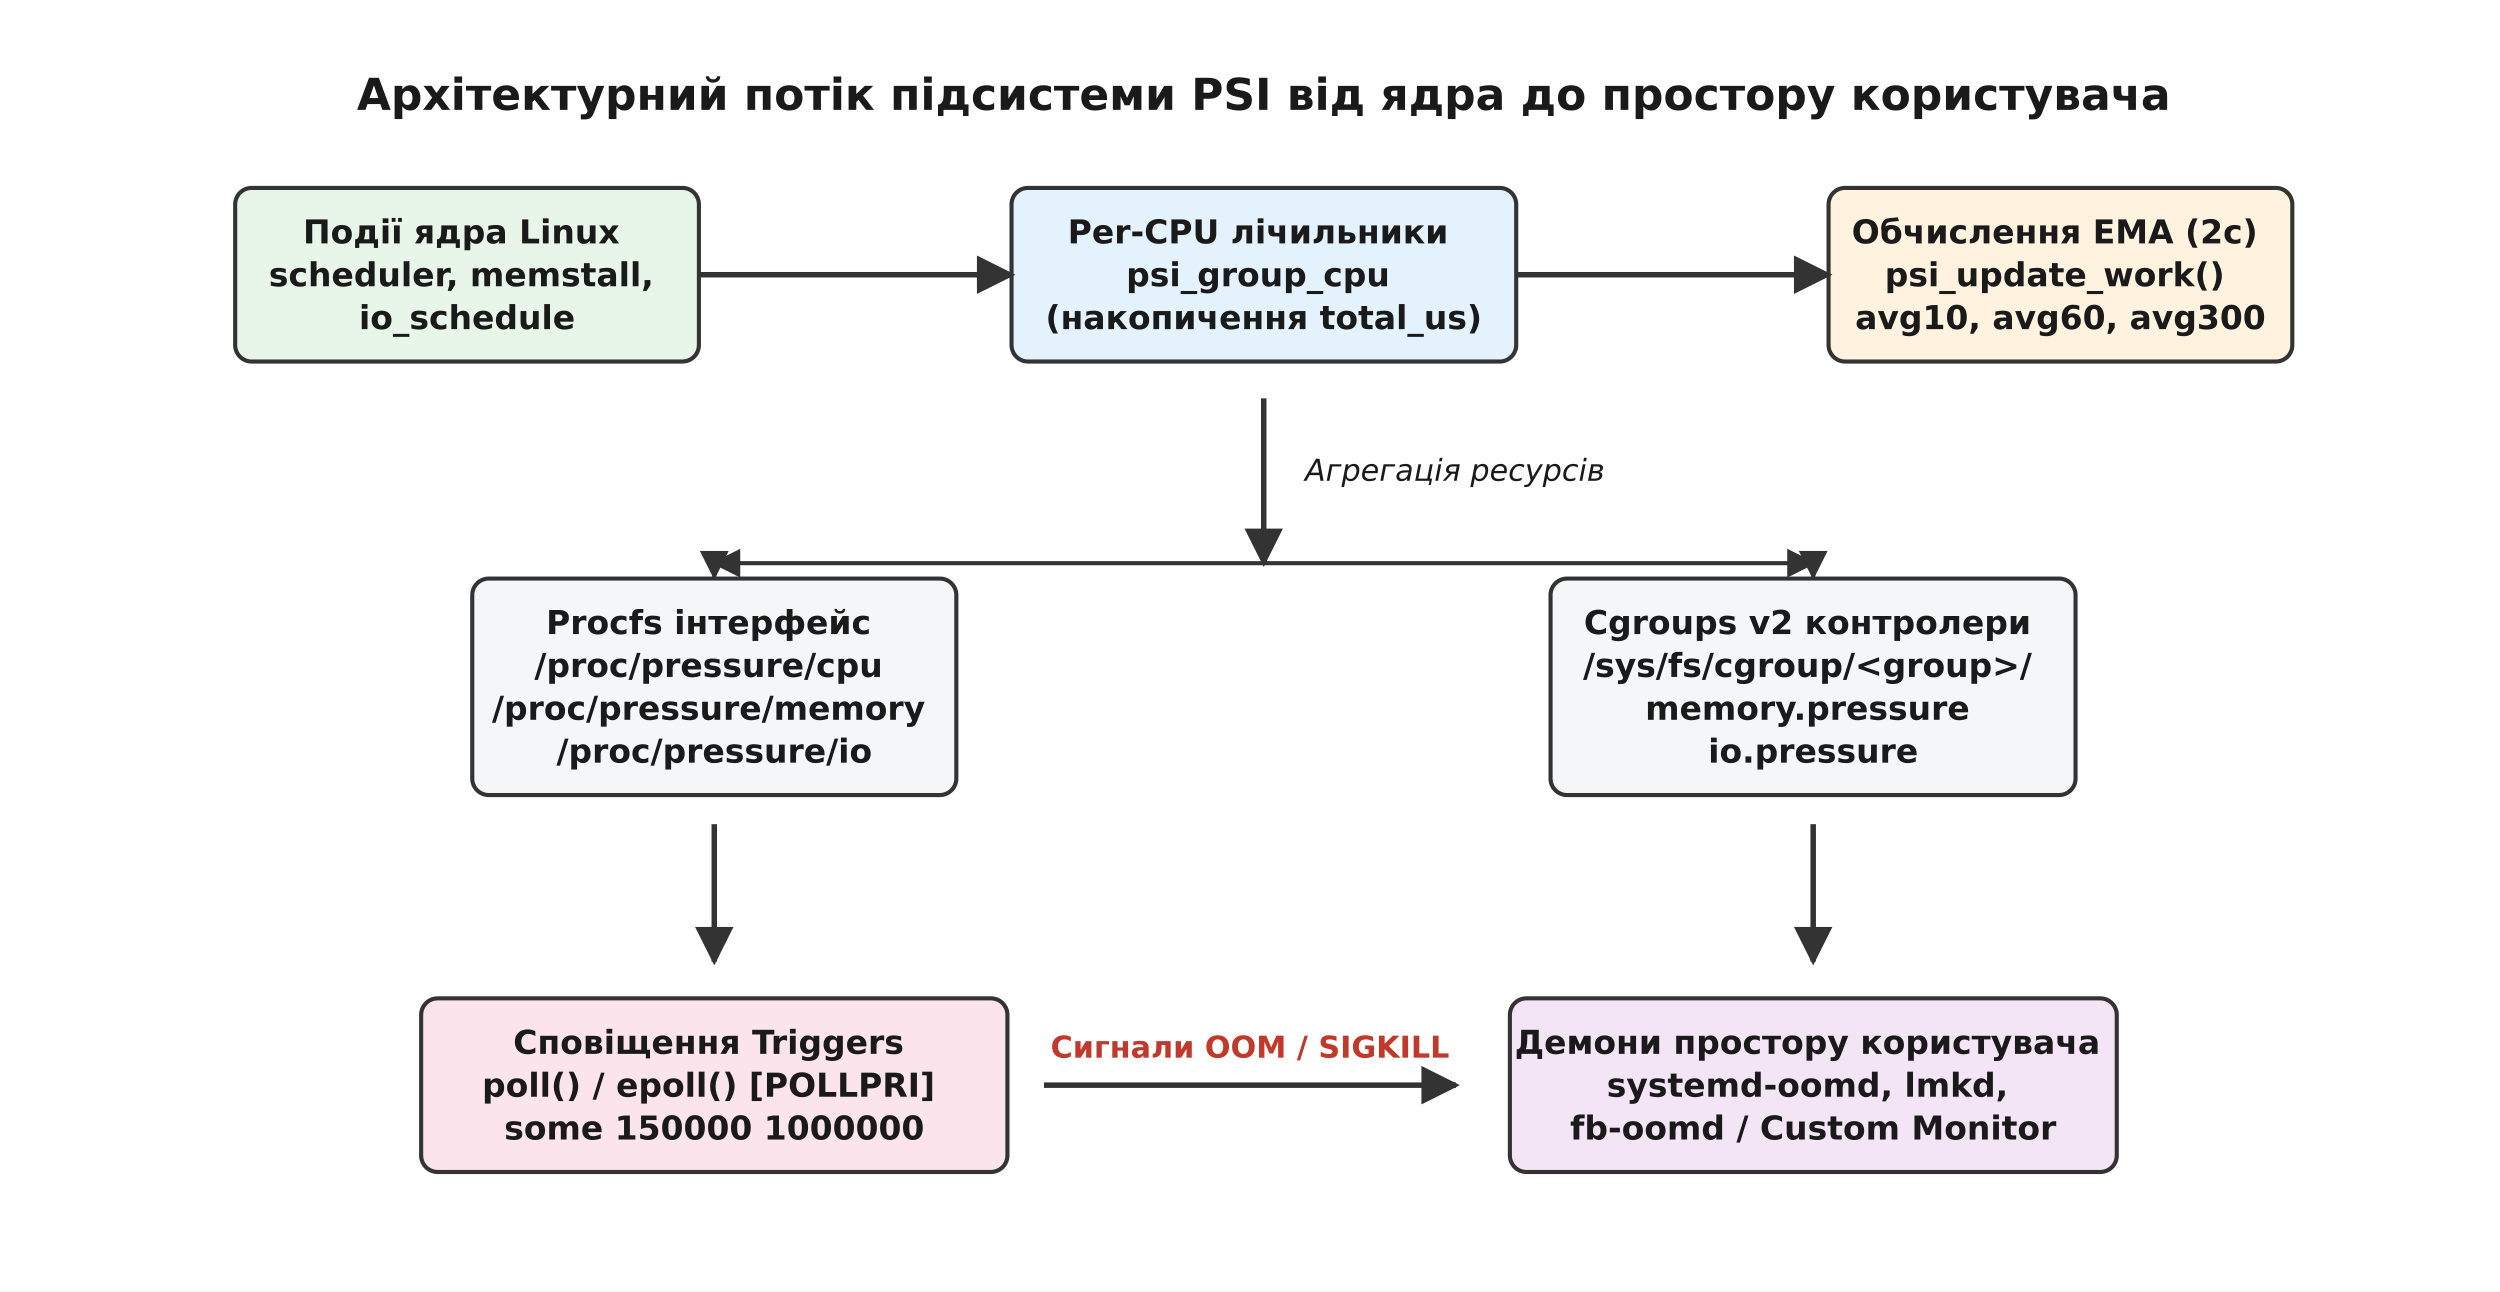
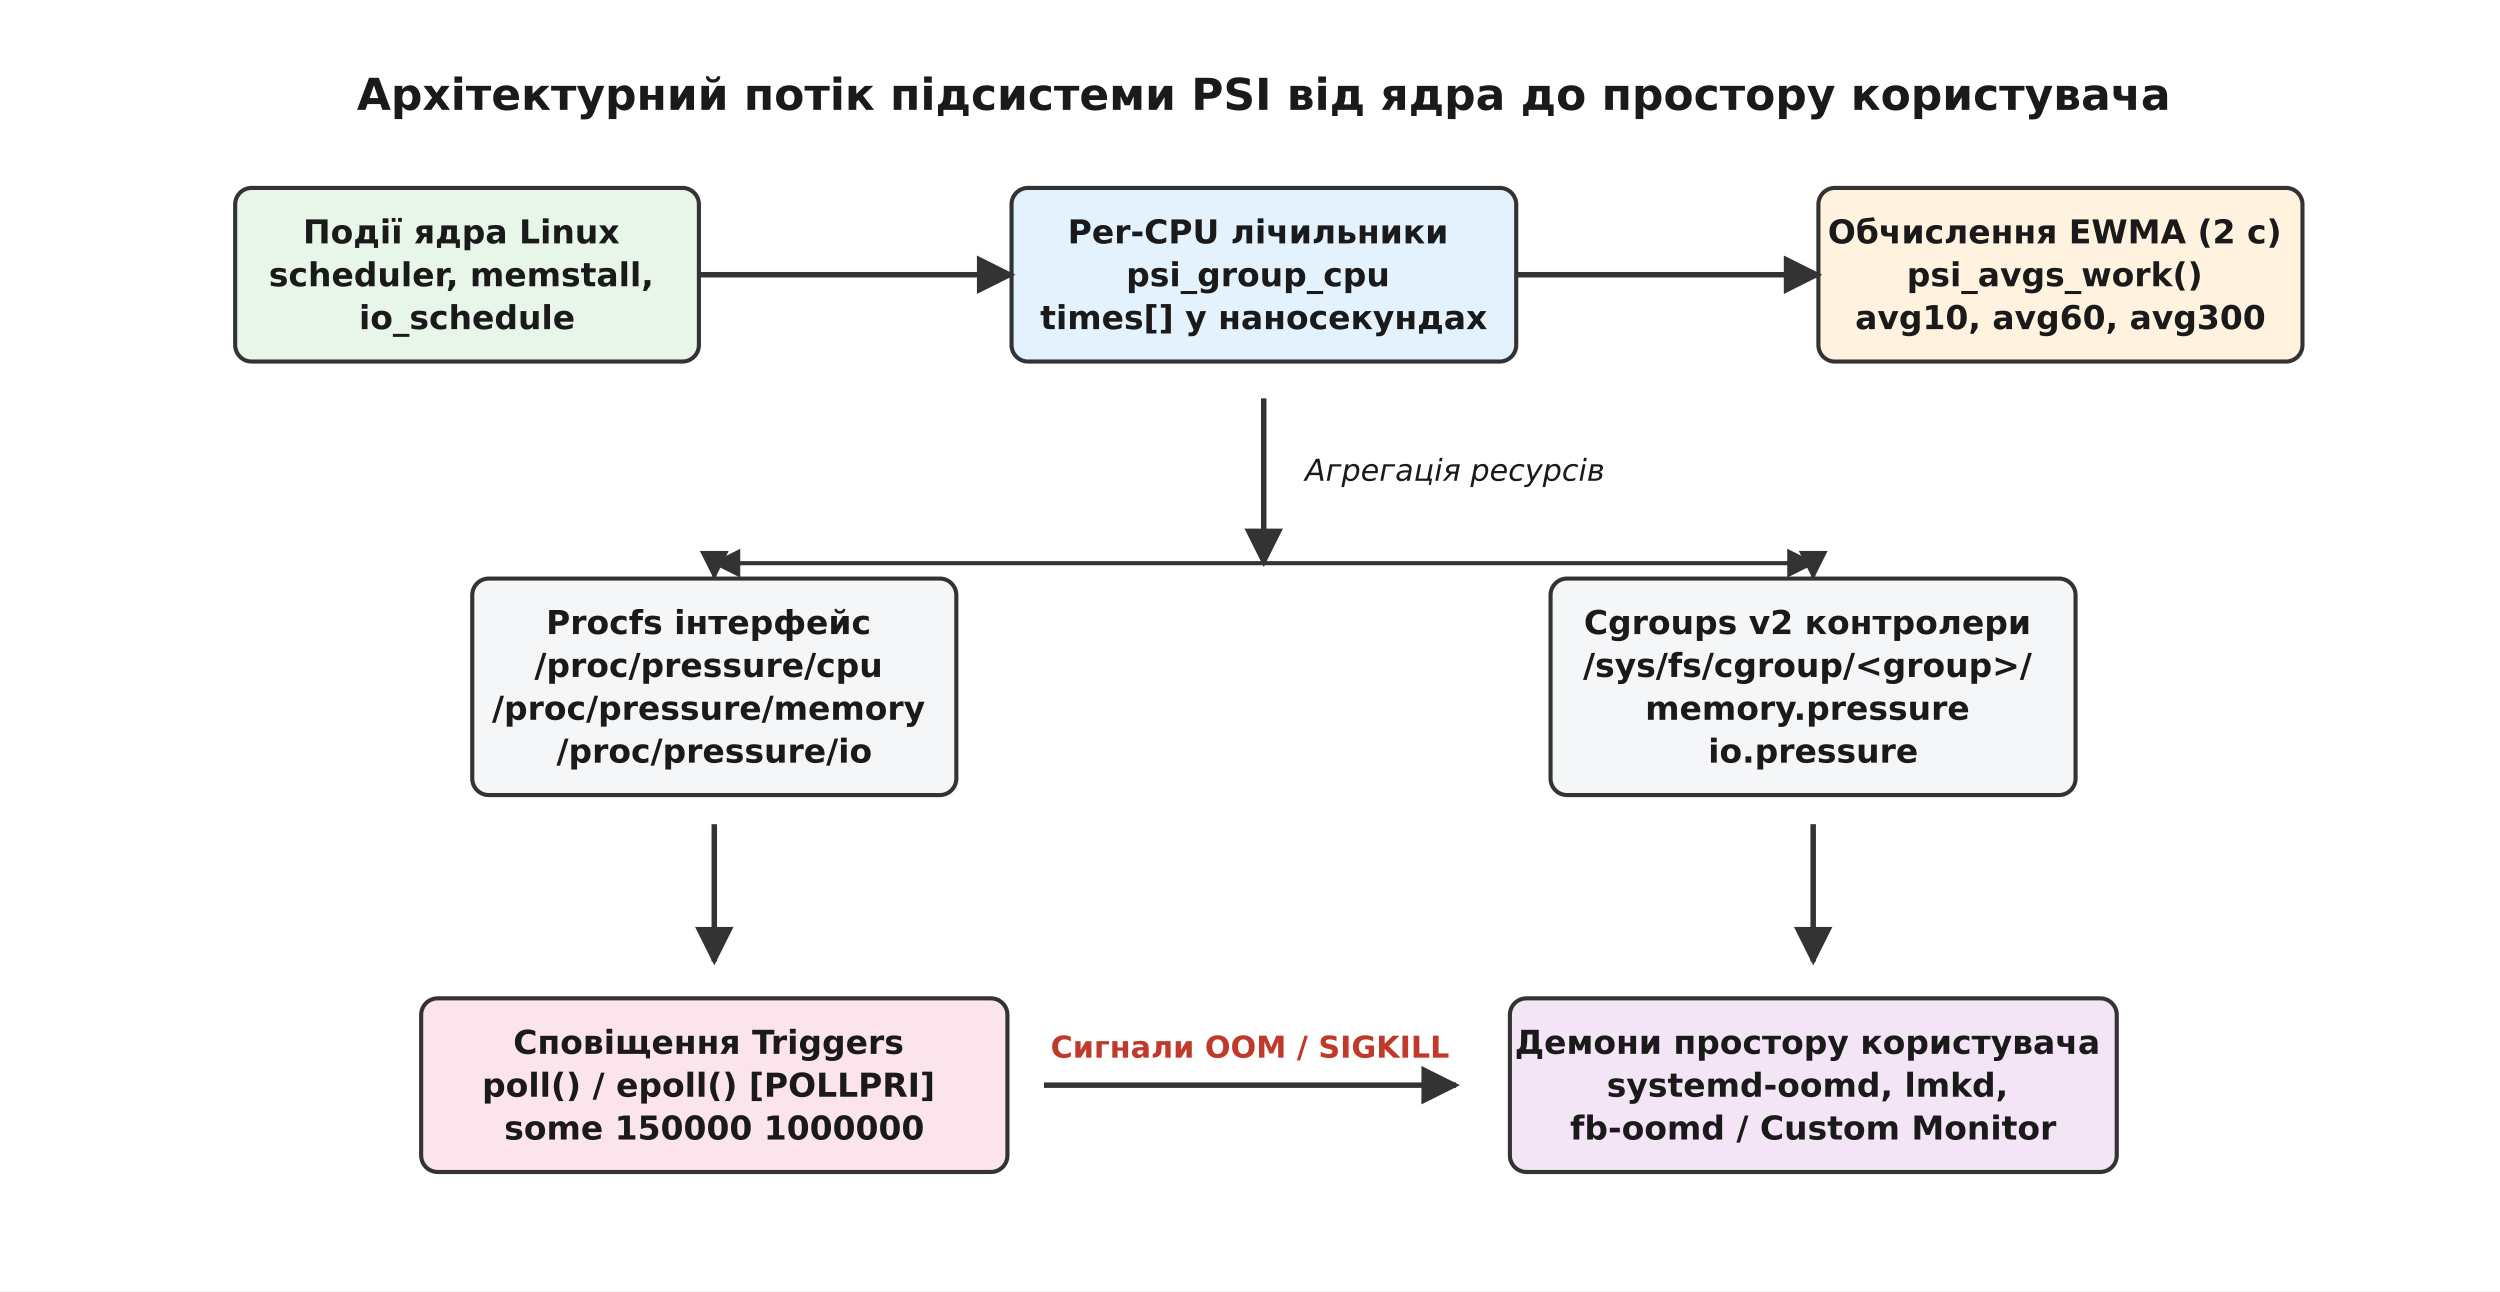
<svg xmlns="http://www.w3.org/2000/svg" viewBox="-10 -10 910 470" font-family="'Segoe UI', 'DejaVu Sans', Arial, sans-serif">
  <rect x="-10" y="-10" width="910" height="470" fill="#ffffff" />
  <defs>
    <marker id="arrow" viewBox="0 0 10 10" refX="9" refY="5" markerWidth="7" markerHeight="7" orient="auto-start-reverse">
      <path d="M0 0 L10 5 L0 10 z" fill="#333333" />
    </marker>
  </defs>
  <text x="450.0" y="30.0" font-family="'Segoe UI', 'DejaVu Sans', Arial, sans-serif" font-size="16" fill="#1a1a1a" text-anchor="middle" font-weight="700">Архітектурний потік підсистеми PSI від ядра до простору користувача</text>
  <rect x="75.6" y="58.4" width="168.8" height="63.2" rx="6" fill="#e8f5e9" stroke="#333333" stroke-width="1.5" />
  <text x="160.0" y="78.6" font-family="'Segoe UI', 'DejaVu Sans', Arial, sans-serif" font-size="12" fill="#1a1a1a" text-anchor="middle" font-weight="700">
    <tspan x="160.0" dy="0.0">Події ядра Linux</tspan>
    <tspan x="160.0" dy="15.6">scheduler, memstall,</tspan>
    <tspan x="160.0" dy="15.6">io_schedule</tspan>
  </text>
  <rect x="358.2" y="58.4" width="183.7" height="63.2" rx="6" fill="#e3f2fd" stroke="#333333" stroke-width="1.5" />
  <text x="450.0" y="78.6" font-family="'Segoe UI', 'DejaVu Sans', Arial, sans-serif" font-size="12" fill="#1a1a1a" text-anchor="middle" font-weight="700">
    <tspan x="450.0" dy="0.0">Per-CPU лічильники</tspan>
    <tspan x="450.0" dy="15.6">psi_group_cpu</tspan>
-     <tspan x="450.0" dy="15.6">(накопичення total_us)</tspan>
+     <tspan x="450.0" dy="15.6">times[] у наносекундах</tspan>
  </text>
  <line x1="244.4" y1="90.0" x2="358.2" y2="90.0" stroke="#333333" stroke-width="2.0" marker-end="url(#arrow)" />
-   <rect x="655.6" y="58.4" width="168.8" height="63.2" rx="6" fill="#fff3e0" stroke="#333333" stroke-width="1.5" />
+   <rect x="651.9" y="58.4" width="176.2" height="63.2" rx="6" fill="#fff3e0" stroke="#333333" stroke-width="1.5" />
  <text x="740.0" y="78.6" font-family="'Segoe UI', 'DejaVu Sans', Arial, sans-serif" font-size="12" fill="#1a1a1a" text-anchor="middle" font-weight="700">
-     <tspan x="740.0" dy="0.0">Обчислення EMA (2с)</tspan>
-     <tspan x="740.0" dy="15.6">psi_update_work()</tspan>
+     <tspan x="740.0" dy="0.0">Обчислення EWMA (2 с)</tspan>
+     <tspan x="740.0" dy="15.6">psi_avgs_work()</tspan>
    <tspan x="740.0" dy="15.6">avg10, avg60, avg300</tspan>
  </text>
-   <line x1="541.8" y1="90.0" x2="655.6" y2="90.0" stroke="#333333" stroke-width="2.0" marker-end="url(#arrow)" />
+   <line x1="541.8" y1="90.0" x2="651.9" y2="90.0" stroke="#333333" stroke-width="2.0" marker-end="url(#arrow)" />
  <line x1="450.0" y1="135.0" x2="450.0" y2="195.0" stroke="#333333" stroke-width="2.0" marker-end="url(#arrow)" />
  <text x="465.0" y="165.0" font-family="'Segoe UI', 'DejaVu Sans', Arial, sans-serif" font-size="11" fill="#1a1a1a" text-anchor="start" font-style="italic">Агрегація ресурсів</text>
  <rect x="161.9" y="200.6" width="176.2" height="78.8" rx="6" fill="#f4f6f8" stroke="#333333" stroke-width="1.5" />
  <text x="250.0" y="220.8" font-family="'Segoe UI', 'DejaVu Sans', Arial, sans-serif" font-size="12" fill="#1a1a1a" text-anchor="middle" font-weight="700">
    <tspan x="250.0" dy="0.0">Procfs інтерфейс</tspan>
    <tspan x="250.0" dy="15.6">/proc/pressure/cpu</tspan>
    <tspan x="250.0" dy="15.6">/proc/pressure/memory</tspan>
    <tspan x="250.0" dy="15.6">/proc/pressure/io</tspan>
  </text>
  <rect x="554.4" y="200.6" width="191.1" height="78.8" rx="6" fill="#f4f6f8" stroke="#333333" stroke-width="1.5" />
  <text x="650.0" y="220.8" font-family="'Segoe UI', 'DejaVu Sans', Arial, sans-serif" font-size="12" fill="#1a1a1a" text-anchor="middle" font-weight="700">
    <tspan x="650.0" dy="0.0">Cgroups v2 контролери</tspan>
    <tspan x="650.0" dy="15.6">/sys/fs/cgroup/&lt;group&gt;/</tspan>
    <tspan x="650.0" dy="15.6">memory.pressure</tspan>
    <tspan x="650.0" dy="15.6">io.pressure</tspan>
  </text>
  <line x1="450.0" y1="195.0" x2="250.0" y2="195.0" stroke="#333333" stroke-width="1.5" marker-end="url(#arrow)" />
  <line x1="250.0" y1="195.0" x2="250.0" y2="200.0" stroke="#333333" stroke-width="1.5" marker-end="url(#arrow)" />
  <line x1="450.0" y1="195.0" x2="650.0" y2="195.0" stroke="#333333" stroke-width="1.5" marker-end="url(#arrow)" />
  <line x1="650.0" y1="195.0" x2="650.0" y2="200.0" stroke="#333333" stroke-width="1.5" marker-end="url(#arrow)" />
  <line x1="250.0" y1="290.0" x2="250.0" y2="340.0" stroke="#333333" stroke-width="2.0" marker-end="url(#arrow)" />
  <line x1="650.0" y1="290.0" x2="650.0" y2="340.0" stroke="#333333" stroke-width="2.0" marker-end="url(#arrow)" />
  <rect x="143.3" y="353.4" width="213.4" height="63.2" rx="6" fill="#fce4ec" stroke="#333333" stroke-width="1.5" />
  <text x="250.0" y="373.6" font-family="'Segoe UI', 'DejaVu Sans', Arial, sans-serif" font-size="12" fill="#1a1a1a" text-anchor="middle" font-weight="700">
    <tspan x="250.0" dy="0.0">Сповіщення Triggers</tspan>
    <tspan x="250.0" dy="15.6">poll() / epoll() [POLLPRI]</tspan>
    <tspan x="250.0" dy="15.6">some 150000 1000000</tspan>
  </text>
  <rect x="539.6" y="353.4" width="220.9" height="63.2" rx="6" fill="#f3e5f5" stroke="#333333" stroke-width="1.5" />
  <text x="650.0" y="373.6" font-family="'Segoe UI', 'DejaVu Sans', Arial, sans-serif" font-size="12" fill="#1a1a1a" text-anchor="middle" font-weight="700">
    <tspan x="650.0" dy="0.0">Демони простору користувача</tspan>
    <tspan x="650.0" dy="15.6">systemd-oomd, lmkd,</tspan>
    <tspan x="650.0" dy="15.6">fb-oomd / Custom Monitor</tspan>
  </text>
  <line x1="370.0" y1="385.0" x2="520.0" y2="385.0" stroke="#333333" stroke-width="2.0" marker-end="url(#arrow)" />
  <text x="445.0" y="375.0" font-family="'Segoe UI', 'DejaVu Sans', Arial, sans-serif" font-size="11" fill="#c0392b" text-anchor="middle" font-weight="700">Сигнали OOM / SIGKILL</text>
</svg>
